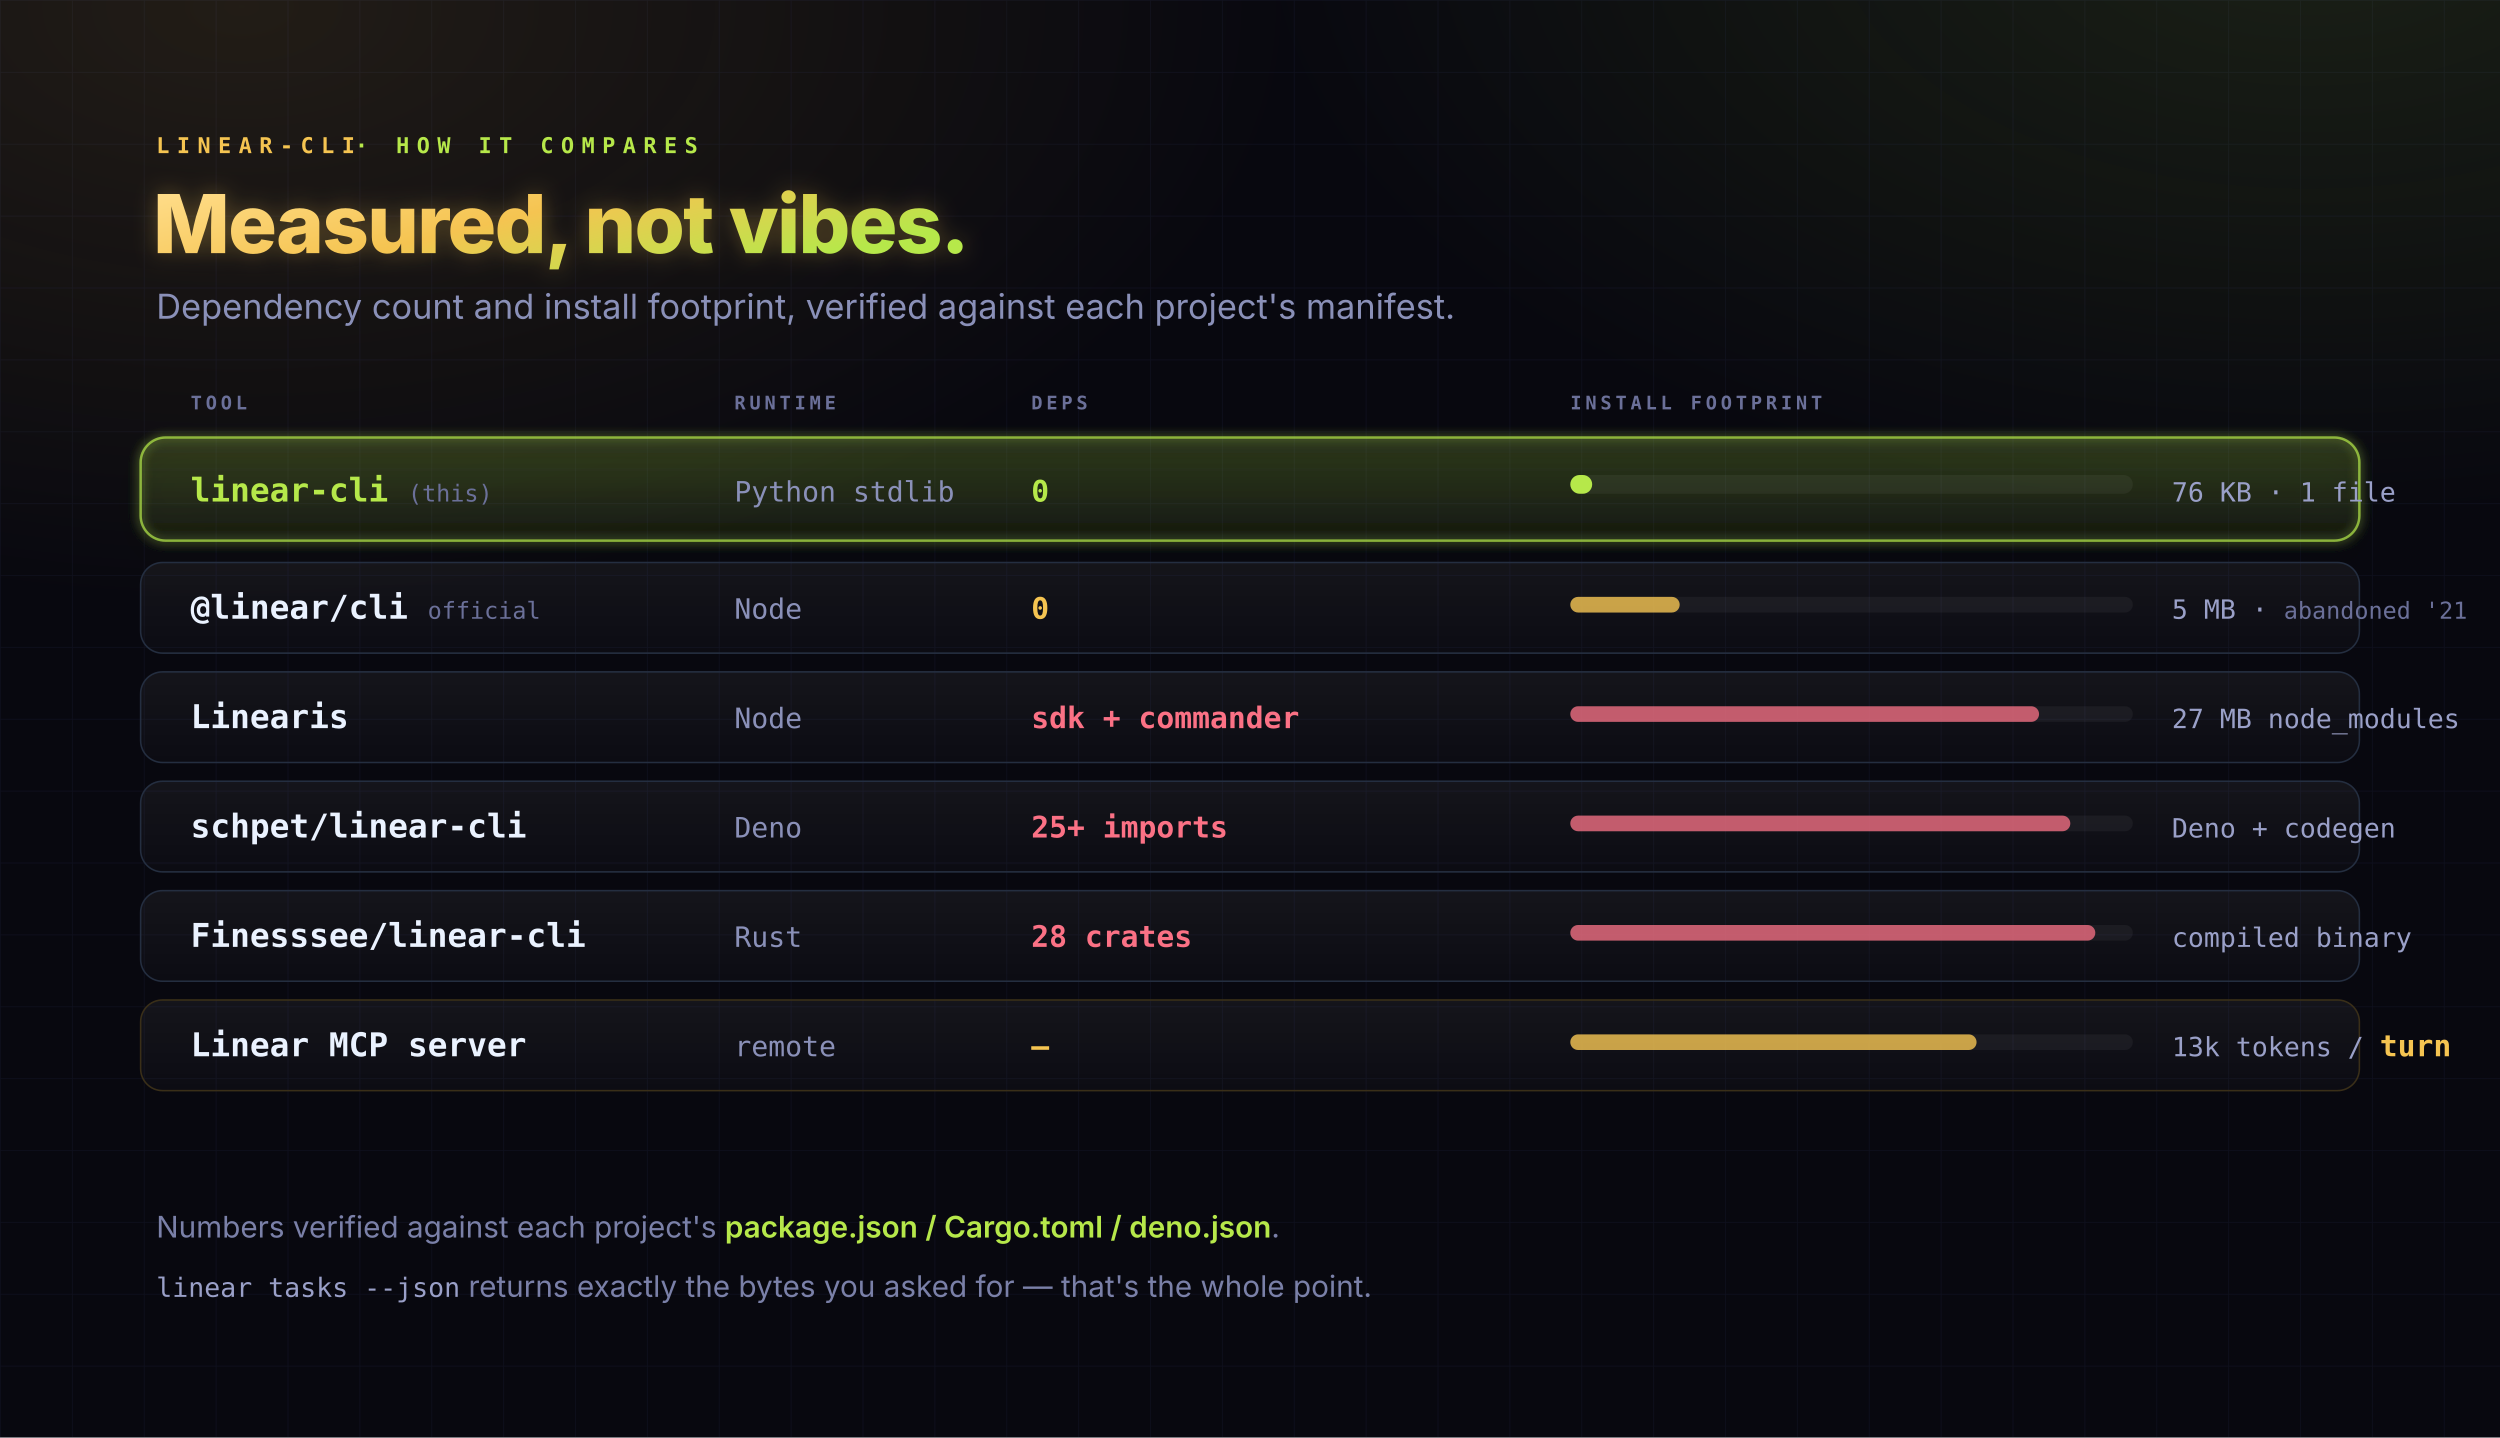
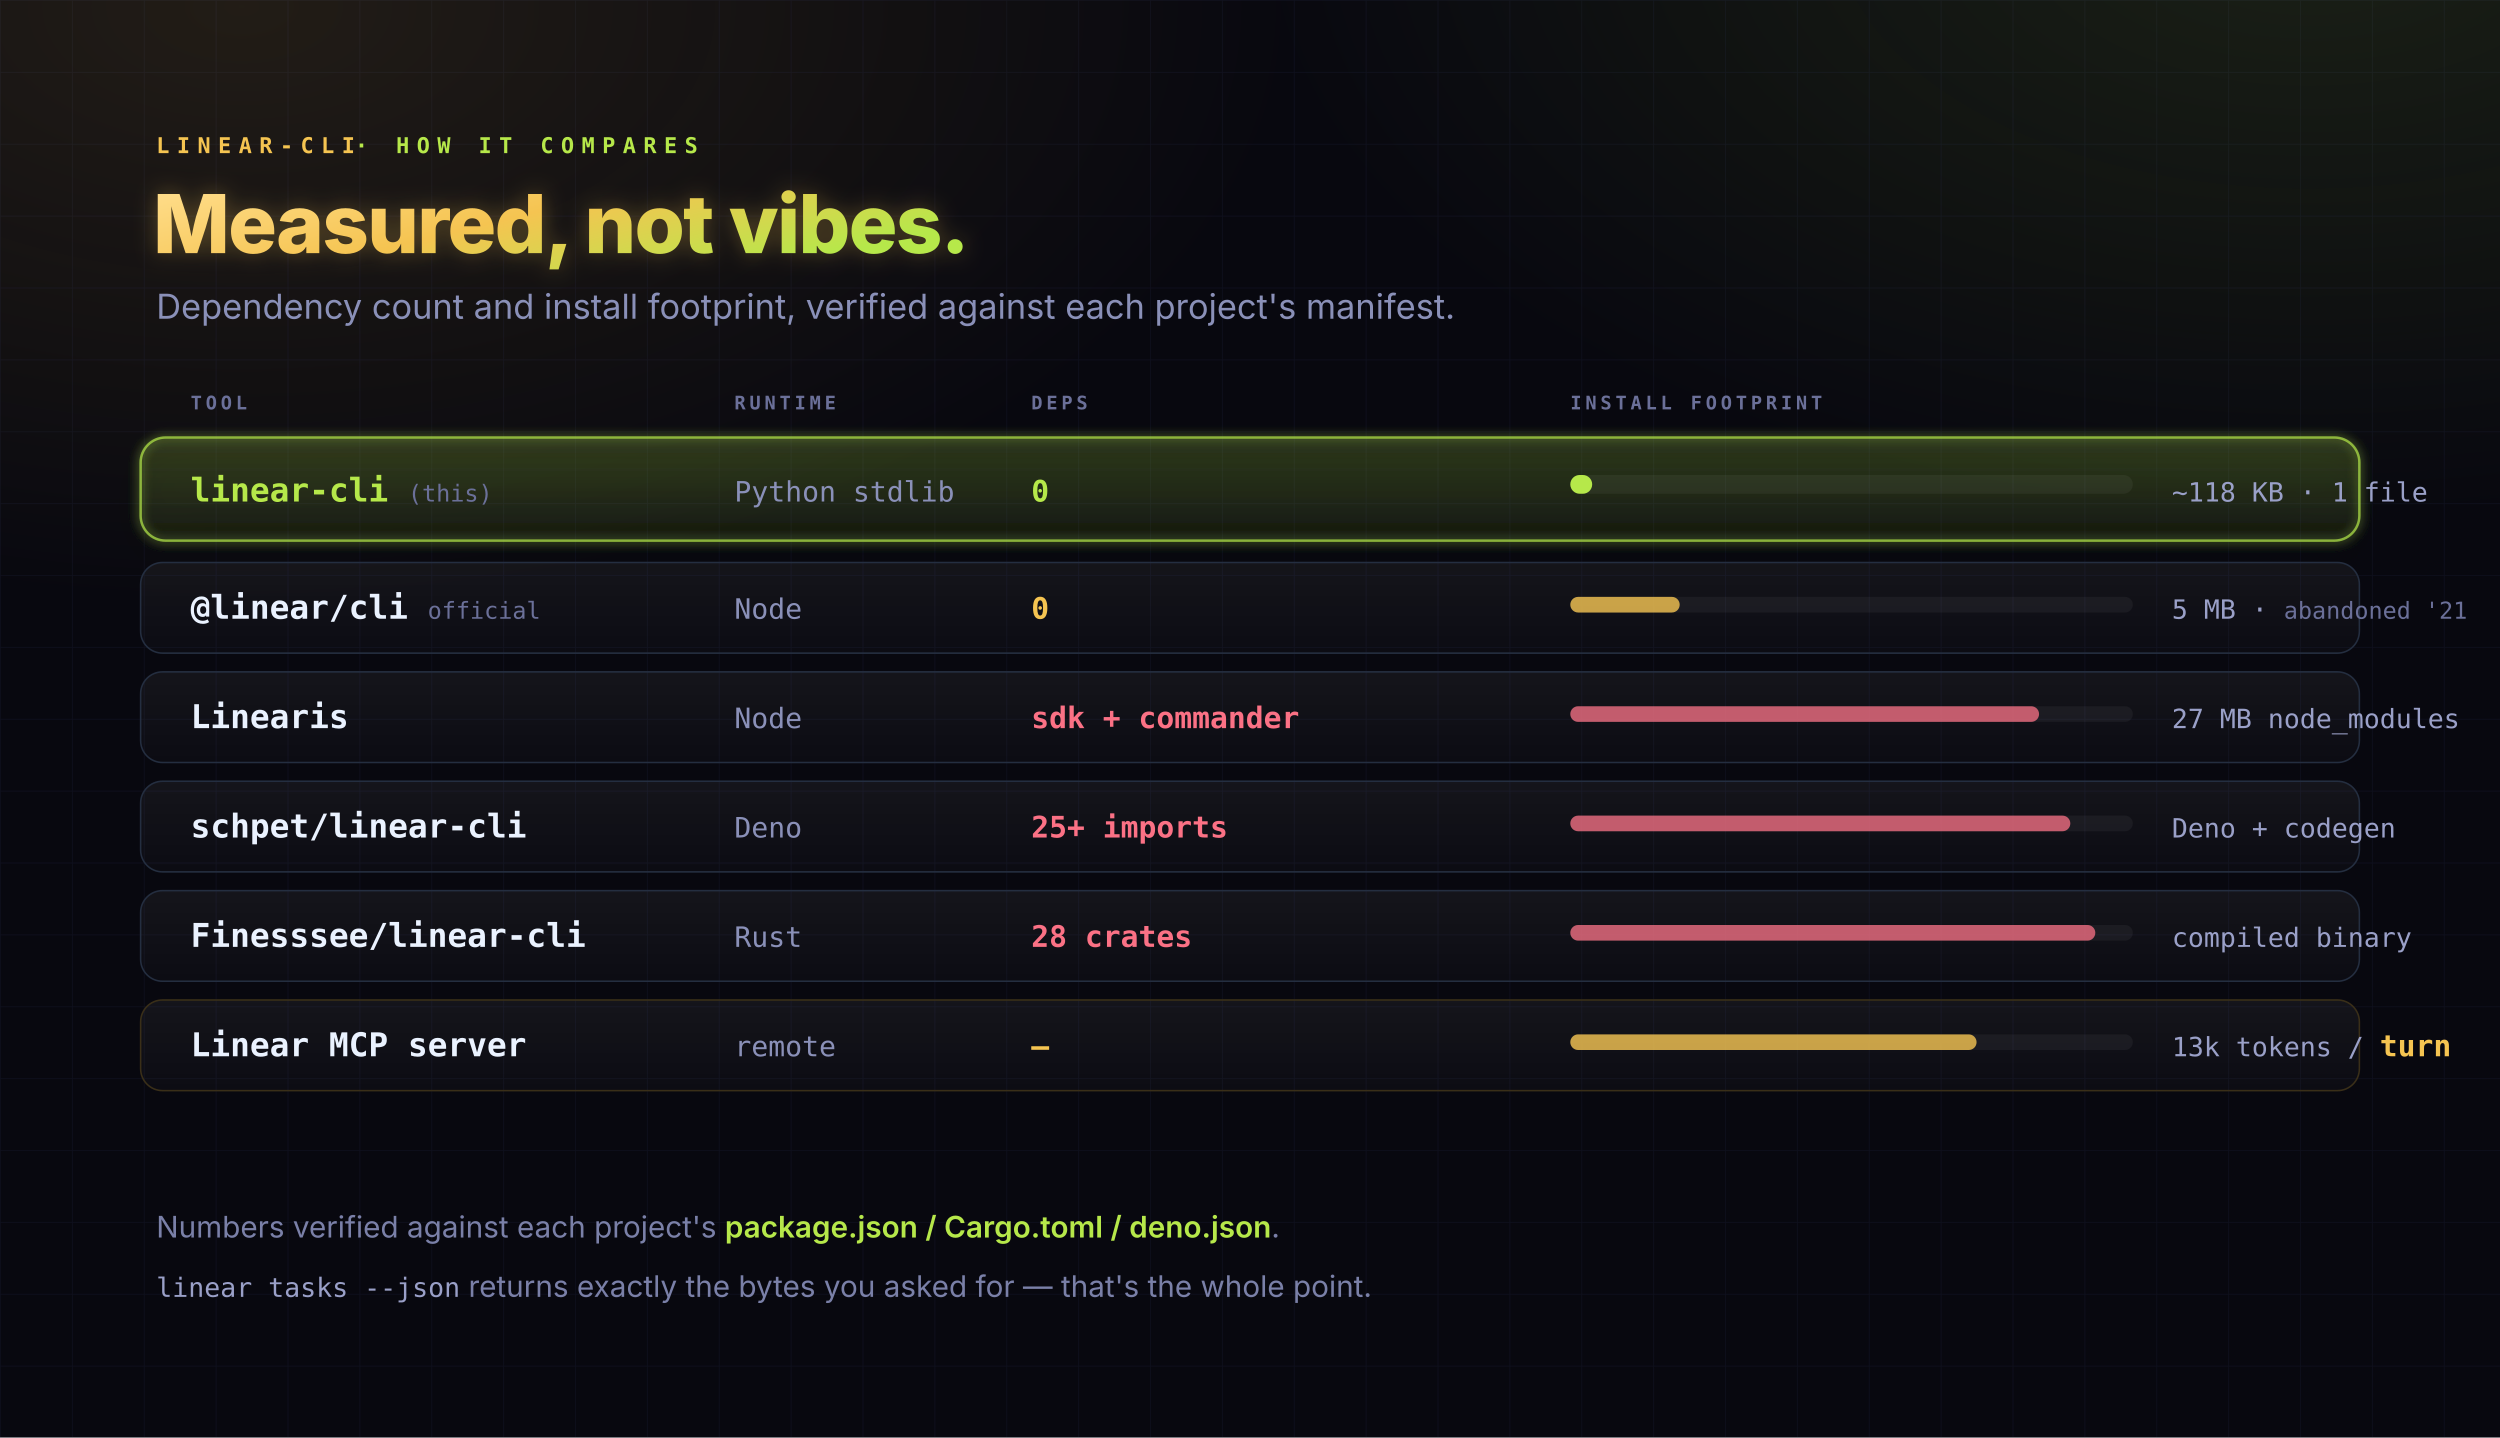
- <svg xmlns="http://www.w3.org/2000/svg" viewBox="0 0 1600 920" role="img" aria-label="How linear-cli compares: it is a single Python-stdlib file with 0 dependencies and a 76 KB / 1-file footprint, versus @linear/cli (Node, abandoned 2021), Linearis (27 MB node_modules), schpet (Deno, 25+ imports), Finesssee (Rust, 28 crates), and Linear's MCP server (13k tokens injected into every agent turn). Numbers verified against each project's manifest.">
+ <svg xmlns="http://www.w3.org/2000/svg" viewBox="0 0 1600 920" role="img" aria-label="How linear-cli compares: it is a single Python-stdlib file with 0 dependencies and a ~118 KB / 1-file footprint, versus @linear/cli (Node, abandoned 2021), Linearis (27 MB node_modules), schpet (Deno, 25+ imports), Finesssee (Rust, 28 crates), and Linear's MCP server (13k tokens injected into every agent turn). Numbers verified against each project's manifest.">
  <defs>
    <radialGradient id="gAmber" cx="10%" cy="0%" r="70%">
      <stop offset="0%" stop-color="#f5c451" stop-opacity="0.11" />
      <stop offset="60%" stop-color="#f5c451" stop-opacity="0" />
    </radialGradient>
    <radialGradient id="gLime" cx="92%" cy="-6%" r="70%">
      <stop offset="0%" stop-color="#B6E84A" stop-opacity="0.11" />
      <stop offset="60%" stop-color="#B6E84A" stop-opacity="0" />
    </radialGradient>
    <pattern id="grid" width="46" height="46" patternUnits="userSpaceOnUse">
      <path d="M 46 0 L 0 0 0 46" fill="none" stroke="#6b8dff" stroke-opacity="0.06" stroke-width="1" />
    </pattern>
    <linearGradient id="title" x1="0" y1="0" x2="1" y2="0.4">
      <stop offset="0%" stop-color="#ffdd8a" />
      <stop offset="50%" stop-color="#f5c451" />
      <stop offset="100%" stop-color="#B6E84A" />
    </linearGradient>
    <linearGradient id="glass" x1="0" y1="0" x2="0" y2="1">
      <stop offset="0%" stop-color="#ffffff" stop-opacity="0.05" />
      <stop offset="100%" stop-color="#ffffff" stop-opacity="0.015" />
    </linearGradient>
    <linearGradient id="glassWin" x1="0" y1="0" x2="0" y2="1">
      <stop offset="0%" stop-color="#B6E84A" stop-opacity="0.10" />
      <stop offset="100%" stop-color="#B6E84A" stop-opacity="0.02" />
    </linearGradient>
    <filter id="soft" x="-20%" y="-20%" width="140%" height="150%">
      <feGaussianBlur stdDeviation="18" result="b" />
      <feOffset dy="14" result="o" />
      <feColorMatrix in="o" type="matrix" values="0 0 0 0 0 0 0 0 0 0 0 0 0 0 0 0 0 0 0.5 0" result="s" />
      <feMerge>
        <feMergeNode in="s" />
        <feMergeNode in="SourceGraphic" />
      </feMerge>
    </filter>
    <filter id="neon" x="-60%" y="-60%" width="220%" height="220%">
      <feGaussianBlur stdDeviation="3" result="b" />
      <feMerge>
        <feMergeNode in="b" />
        <feMergeNode in="SourceGraphic" />
      </feMerge>
    </filter>
    <filter id="halo" x="-30%" y="-60%" width="160%" height="220%">
      <feGaussianBlur stdDeviation="7" />
    </filter>
    <style>
      .kick{font:600 14px ui-monospace,"SF Mono",Menlo,monospace;letter-spacing:.34em;fill:#f5c451;}
      .h1{font:800 52px Inter,-apple-system,"SF Pro Display",system-ui,sans-serif;letter-spacing:-.02em;}
      .sub{font:400 22px Inter,-apple-system,system-ui,sans-serif;fill:#8a90b8;}
      .colh{font:600 12px ui-monospace,"SF Mono",Menlo,monospace;letter-spacing:.2em;fill:#6b7099;}
      .tool{font:700 21px ui-monospace,"SF Mono",Menlo,monospace;fill:#eaf2ff;}
      .toolw{font:700 21px ui-monospace,"SF Mono",Menlo,monospace;fill:#B6E84A;}
      .rt{font:500 18px ui-monospace,"SF Mono",Menlo,monospace;fill:#8a90b8;}
      .dHi{font:600 19px ui-monospace,"SF Mono",Menlo,monospace;fill:#B6E84A;}
      .dLo{font:600 19px ui-monospace,"SF Mono",Menlo,monospace;fill:#fb7185;}
      .dMid{font:600 19px ui-monospace,"SF Mono",Menlo,monospace;fill:#f5c451;}
      .fp{font:500 17px ui-monospace,"SF Mono",Menlo,monospace;fill:#9aa0c8;}
      .fpd{font:500 15px ui-monospace,"SF Mono",Menlo,monospace;fill:#6b7099;}
      .note{font:400 19px Inter,-apple-system,system-ui,sans-serif;fill:#7a80a8;}
      .noteA{font:600 19px Inter,-apple-system,system-ui,sans-serif;fill:#B6E84A;}
    </style>
  </defs>
  <rect width="1600" height="920" fill="#08080f" />
  <rect width="1600" height="920" fill="url(#grid)" />
  <rect width="1600" height="920" fill="url(#gAmber)" />
  <rect width="1600" height="920" fill="url(#gLime)" />
  <text x="100" y="98" class="kick">LINEAR-CLI<tspan fill="#B6E84A"> · HOW IT COMPARES</tspan>
  </text>
  <text x="98" y="162" class="h1" fill="#f5c451" opacity="0.32" filter="url(#halo)">Measured, not vibes.</text>
  <text x="98" y="162" class="h1" fill="url(#title)">Measured, not vibes.</text>
  <text x="100" y="204" class="sub">Dependency count and install footprint, verified against each project's manifest.</text>
  <text x="122" y="262" class="colh">TOOL</text>
  <text x="470" y="262" class="colh">RUNTIME</text>
  <text x="660" y="262" class="colh">DEPS</text>
  <text x="1005" y="262" class="colh">INSTALL FOOTPRINT</text>
  <g filter="url(#soft)">
    <rect x="90" y="280" width="1420" height="66" rx="16" fill="url(#glassWin)" stroke="#B6E84A" stroke-opacity="0.7" stroke-width="1.6" filter="url(#neon)" />
  </g>
  <text x="122" y="321" class="toolw">linear-cli <tspan class="fpd" fill="#B6E84A">(this)</tspan>
  </text>
  <text x="470" y="321" class="rt">Python stdlib</text>
  <text x="660" y="321" class="dHi">0</text>
  <rect x="1005" y="304" width="360" height="12" rx="6" fill="#ffffff" fill-opacity="0.05" />
  <rect x="1005" y="304" width="14" height="12" rx="6" fill="#B6E84A" />
-   <text x="1390" y="321" class="fp">76 KB · 1 file</text>
+   <text x="1390" y="321" class="fp">~118 KB · 1 file</text>
  <rect x="90" y="360" width="1420" height="58" rx="14" fill="url(#glass)" stroke="#242e40" stroke-width="1" />
  <text x="122" y="396" class="tool">@linear/cli <tspan class="fpd">official</tspan>
  </text>
  <text x="470" y="396" class="rt">Node</text>
  <text x="660" y="396" class="dMid">0</text>
  <rect x="1005" y="382" width="360" height="10" rx="5" fill="#ffffff" fill-opacity="0.05" />
  <rect x="1005" y="382" width="70" height="10" rx="5" fill="#f5c451" fill-opacity="0.8" />
  <text x="1390" y="396" class="fp">5 MB · <tspan class="fpd">abandoned '21</tspan>
  </text>
  <rect x="90" y="430" width="1420" height="58" rx="14" fill="url(#glass)" stroke="#242e40" stroke-width="1" />
  <text x="122" y="466" class="tool">Linearis</text>
  <text x="470" y="466" class="rt">Node</text>
  <text x="660" y="466" class="dLo">sdk + commander</text>
  <rect x="1005" y="452" width="360" height="10" rx="5" fill="#ffffff" fill-opacity="0.05" />
  <rect x="1005" y="452" width="300" height="10" rx="5" fill="#fb7185" fill-opacity="0.75" />
  <text x="1390" y="466" class="fp">27 MB node_modules</text>
  <rect x="90" y="500" width="1420" height="58" rx="14" fill="url(#glass)" stroke="#242e40" stroke-width="1" />
  <text x="122" y="536" class="tool">schpet/linear-cli</text>
  <text x="470" y="536" class="rt">Deno</text>
  <text x="660" y="536" class="dLo">25+ imports</text>
  <rect x="1005" y="522" width="360" height="10" rx="5" fill="#ffffff" fill-opacity="0.05" />
  <rect x="1005" y="522" width="320" height="10" rx="5" fill="#fb7185" fill-opacity="0.75" />
  <text x="1390" y="536" class="fp">Deno + codegen</text>
  <rect x="90" y="570" width="1420" height="58" rx="14" fill="url(#glass)" stroke="#242e40" stroke-width="1" />
  <text x="122" y="606" class="tool">Finesssee/linear-cli</text>
  <text x="470" y="606" class="rt">Rust</text>
  <text x="660" y="606" class="dLo">28 crates</text>
  <rect x="1005" y="592" width="360" height="10" rx="5" fill="#ffffff" fill-opacity="0.05" />
  <rect x="1005" y="592" width="336" height="10" rx="5" fill="#fb7185" fill-opacity="0.75" />
  <text x="1390" y="606" class="fp">compiled binary</text>
  <rect x="90" y="640" width="1420" height="58" rx="14" fill="url(#glass)" stroke="#3a2f18" stroke-width="1" />
  <text x="122" y="676" class="tool">Linear MCP server</text>
  <text x="470" y="676" class="rt">remote</text>
  <text x="660" y="676" class="dMid">—</text>
  <rect x="1005" y="662" width="360" height="10" rx="5" fill="#ffffff" fill-opacity="0.05" />
  <rect x="1005" y="662" width="260" height="10" rx="5" fill="#f5c451" fill-opacity="0.8" />
  <text x="1390" y="676" class="fp">13k tokens / <tspan class="dMid">turn</tspan>
  </text>
  <text x="100" y="792" class="note">Numbers verified against each project's <tspan class="noteA">package.json / Cargo.toml / deno.json</tspan>.</text>
  <text x="100" y="830" class="note">
    <tspan class="fp" font-size="17">linear tasks --json</tspan> returns exactly the bytes you asked for — that's the whole point.</text>
</svg>
